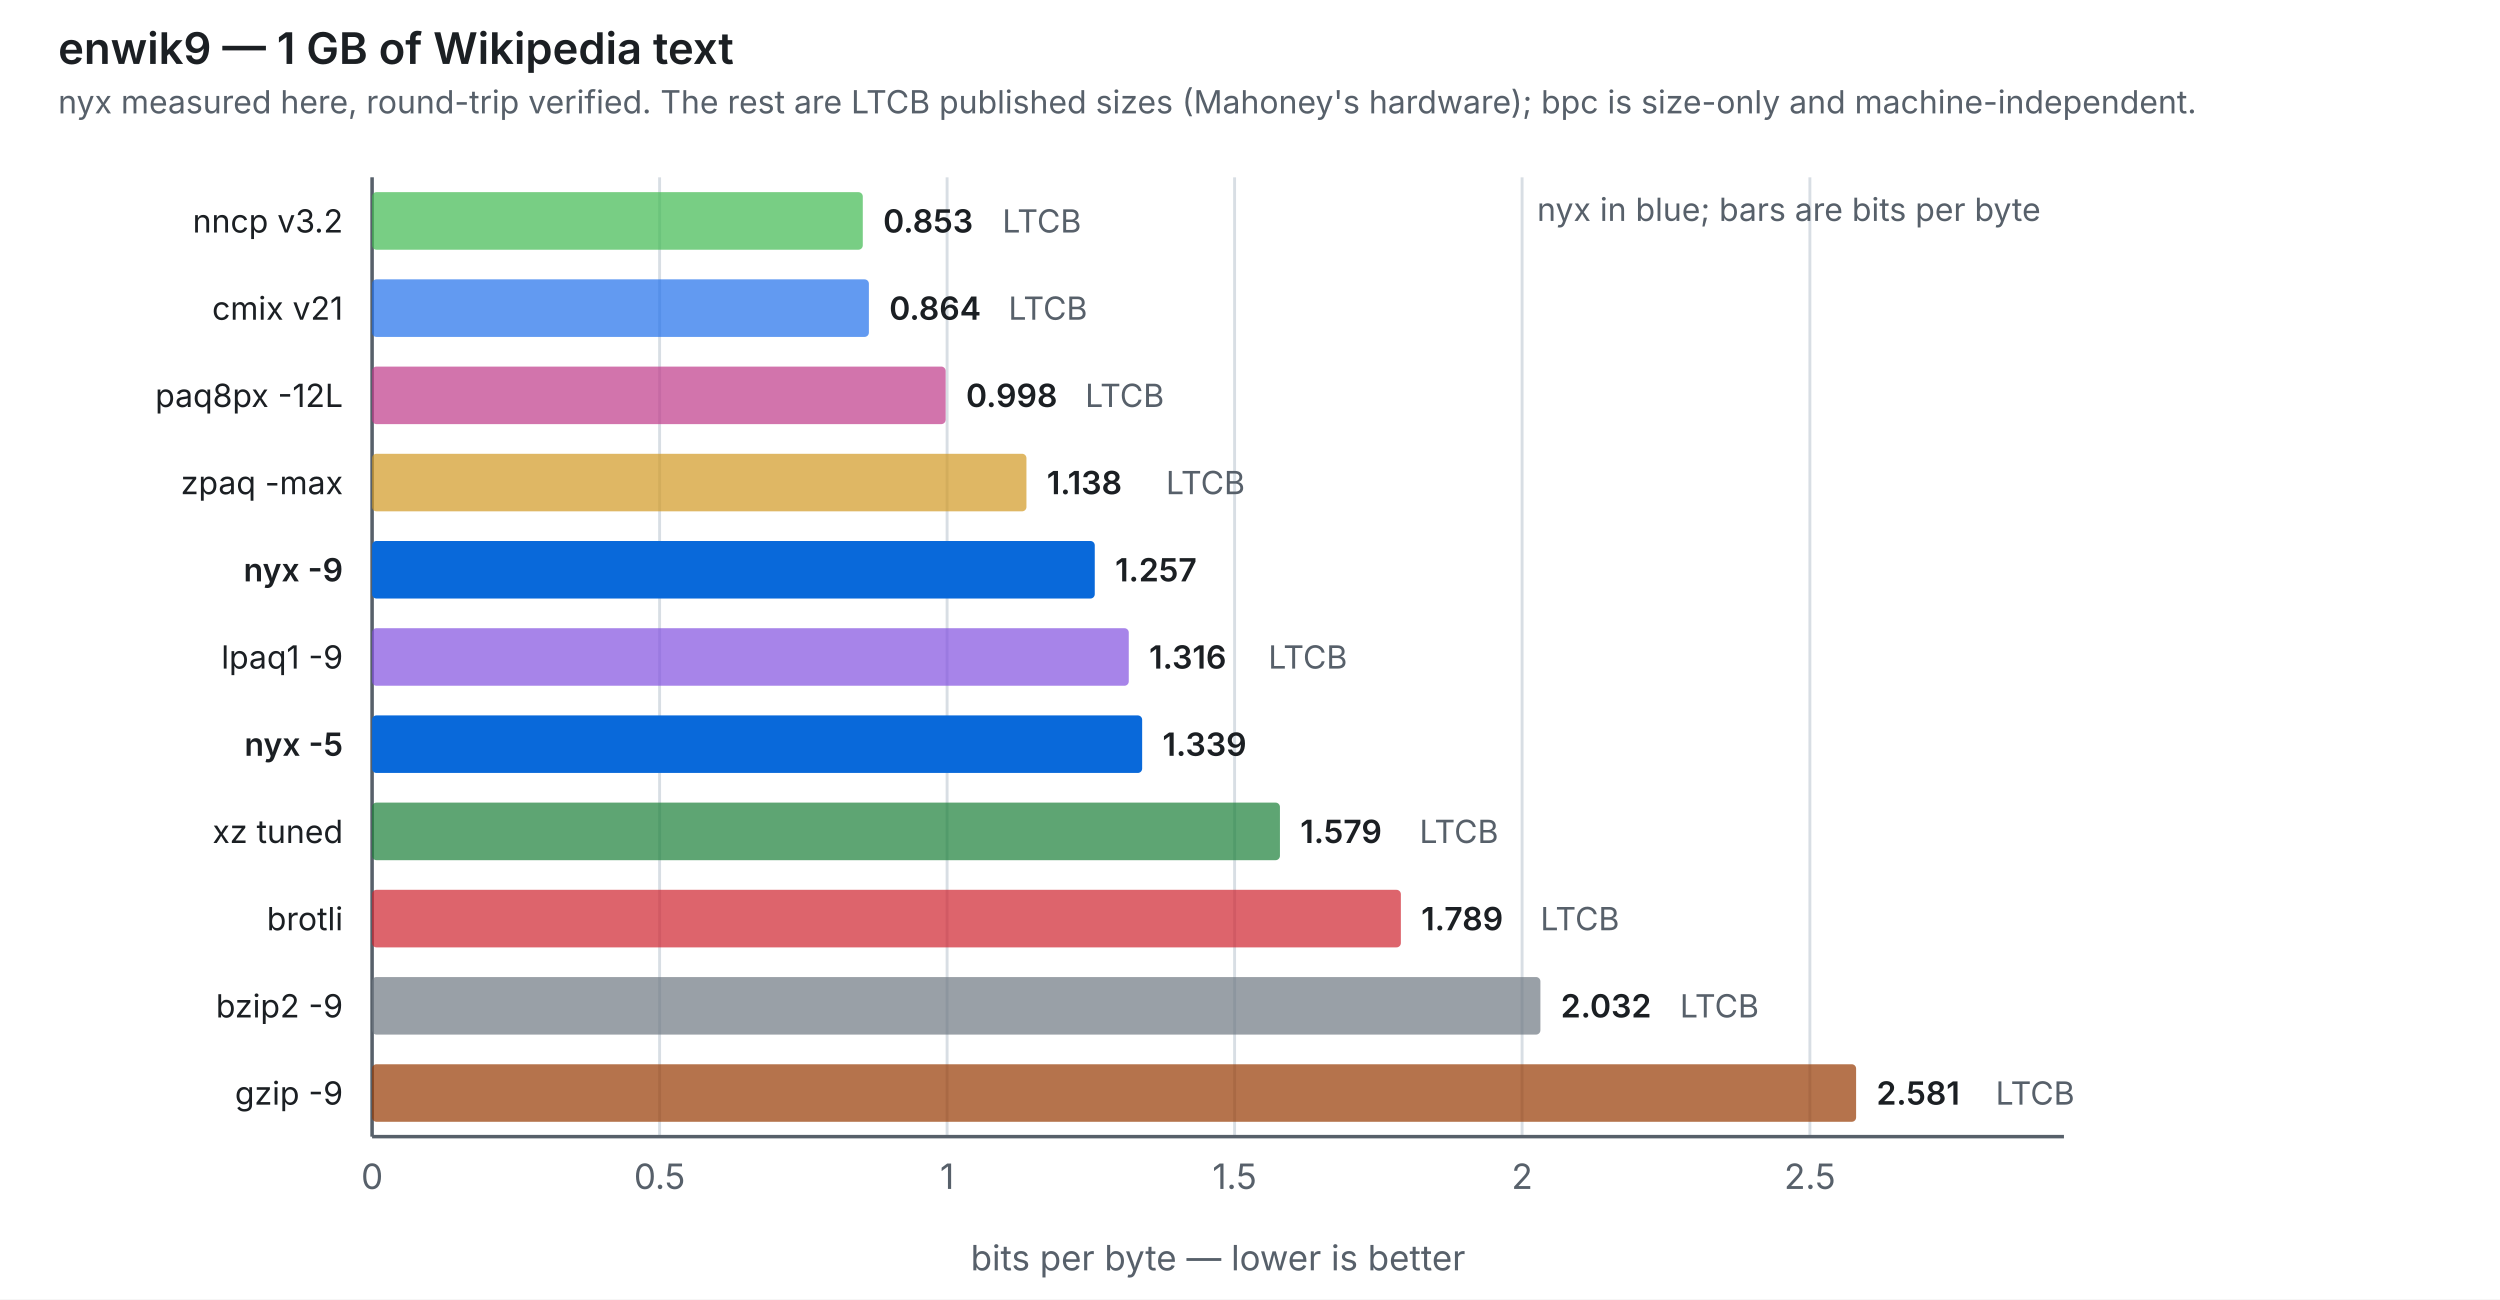
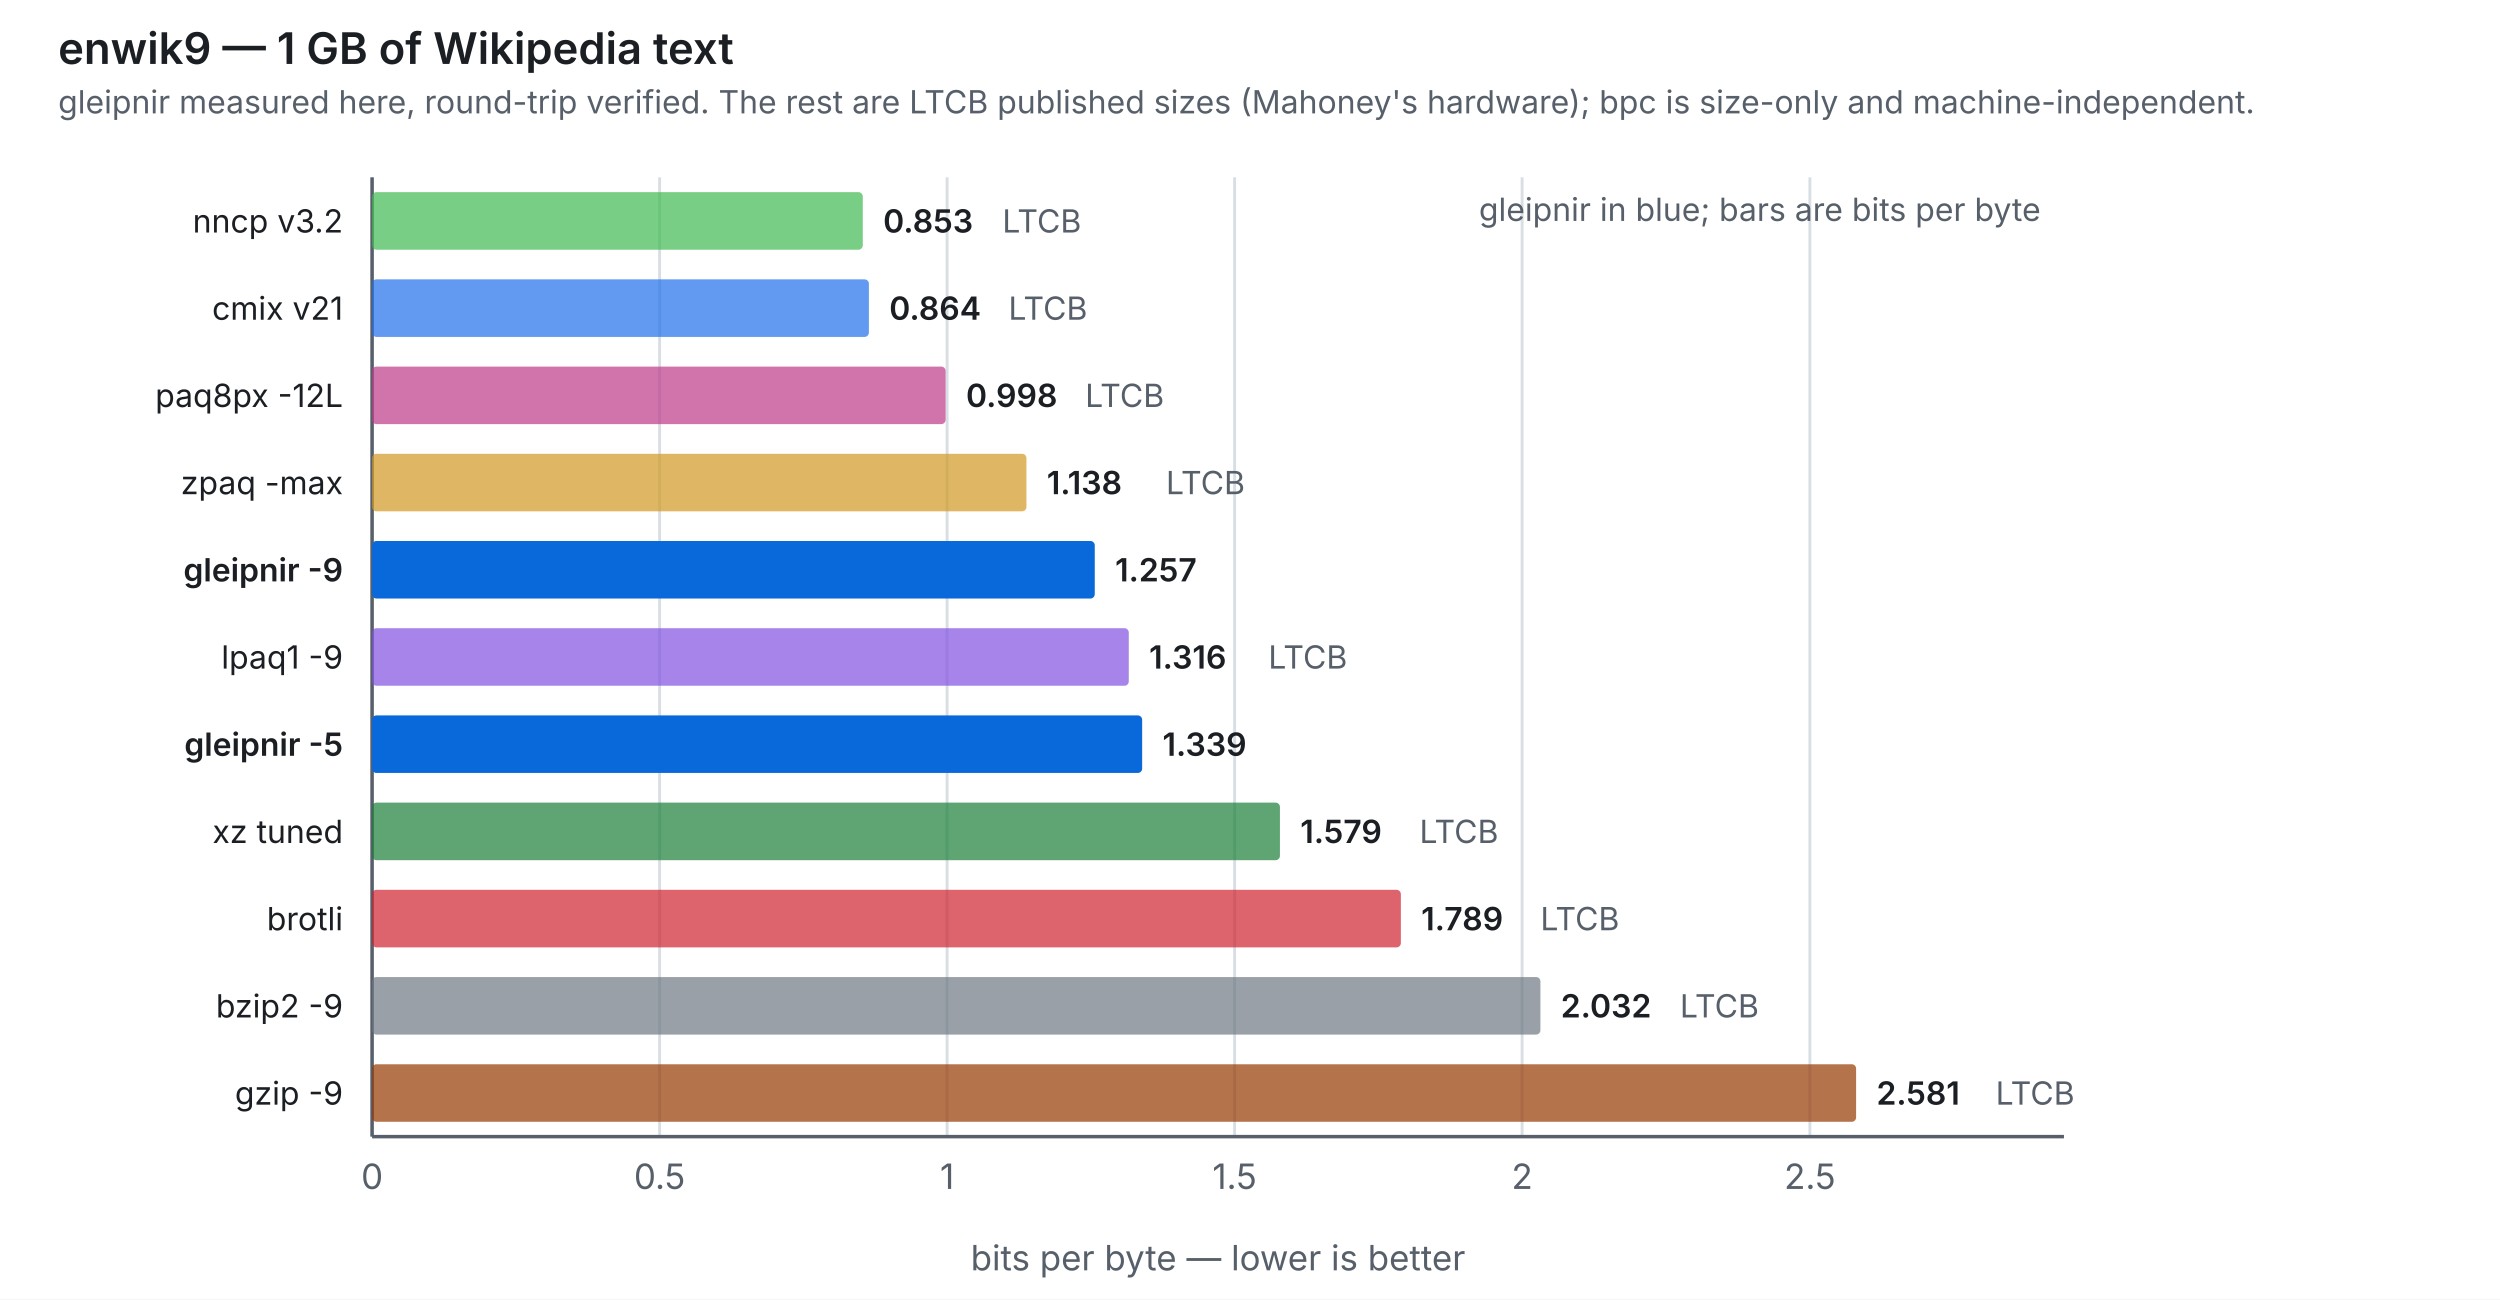
<svg xmlns="http://www.w3.org/2000/svg" width="860" height="447" viewBox="0 0 860 447" font-family="system-ui">
  <style>
  .bg   { fill: #ffffff; }
  .fg   { fill: #1b1f23; }
  .grid { stroke: #d8dee4; stroke-width: 1; }
  .axis { stroke: #57606a; stroke-width: 1.2; }
  .lbl  { fill: #57606a; font: 12px system-ui, -apple-system, Segoe UI, sans-serif; }
  .ttl  { fill: #1b1f23; font: 600 15px system-ui, -apple-system, Segoe UI, sans-serif; }
  .sub  { fill: #57606a; font: 11px system-ui, -apple-system, Segoe UI, sans-serif; }
  .tag  { fill: #1b1f23; font: 11px system-ui, -apple-system, Segoe UI, sans-serif; }
  .tagb { fill: #1b1f23; font: 600 11px system-ui, -apple-system, Segoe UI, sans-serif; }
  .gen  { stroke: #0969da; fill: #0969da; }
  .genl { stroke: #0969da; stroke-width: 2.2; fill: none; }
  .oldl { stroke: #8c959f; stroke-width: 2; fill: none; stroke-dasharray: 5 4; }
  .oldd { stroke: #8c959f; fill: none; stroke-width: 2; }
  @media (prefers-color-scheme: dark) {
    .bg   { fill: #0d1117; }
    .fg   { fill: #e6edf3; }
    .grid { stroke: #30363d; }
    .axis { stroke: #8b949e; }
    .lbl  { fill: #8b949e; }
    .ttl  { fill: #e6edf3; }
    .sub  { fill: #8b949e; }
    .tag  { fill: #e6edf3; }
    .tagb { fill: #e6edf3; }
    .gen  { stroke: #58a6ff; fill: #58a6ff; }
    .genl { stroke: #58a6ff; }
    .oldl { stroke: #6e7681; }
    .oldd { stroke: #6e7681; }
  }
</style>
  <rect class="bg" width="860" height="447" />
  <text class="ttl" x="20" y="22">enwik9 — 1 GB of Wikipedia text</text>
-   <text class="sub" x="20" y="39">nyx measured here, round-trip verified. The rest are LTCB published sizes (Mahoney's hardware); bpc is size-only and machine-independent.</text>
+   <text class="sub" x="20" y="39">gleipnir measured here, round-trip verified. The rest are LTCB published sizes (Mahoney's hardware); bpc is size-only and machine-independent.</text>
  <text class="lbl" x="419.0" y="437" text-anchor="middle">bits per byte — lower is better</text>
  <text class="lbl" x="14" y="226.0" text-anchor="middle" transform="rotate(-90 14 226.0)" />
  <line class="grid" x1="128.0" y1="61" x2="128.0" y2="391" />
  <text class="lbl" x="128.0" y="409" text-anchor="middle">0</text>
  <line class="grid" x1="226.9" y1="61" x2="226.9" y2="391" />
  <text class="lbl" x="226.9" y="409" text-anchor="middle">0.5</text>
  <line class="grid" x1="325.8" y1="61" x2="325.8" y2="391" />
  <text class="lbl" x="325.8" y="409" text-anchor="middle">1</text>
  <line class="grid" x1="424.7" y1="61" x2="424.7" y2="391" />
  <text class="lbl" x="424.7" y="409" text-anchor="middle">1.5</text>
  <line class="grid" x1="523.6" y1="61" x2="523.6" y2="391" />
  <text class="lbl" x="523.6" y="409" text-anchor="middle">2</text>
  <line class="grid" x1="622.6" y1="61" x2="622.6" y2="391" />
  <text class="lbl" x="622.6" y="409" text-anchor="middle">2.5</text>
  <line class="axis" x1="128" y1="61" x2="128" y2="391" />
  <line class="axis" x1="128" y1="391" x2="710" y2="391" />
  <rect x="128.0" y="66.1" width="168.8" height="19.8" fill="#3fb950" opacity="0.7" rx="1.5" />
  <text class="tag" x="118.0" y="80.0" text-anchor="end">nncp v3.2</text>
  <text class="tagb" x="303.8" y="80.0" text-anchor="start" fill="#3fb950">0.853</text>
  <text class="sub" x="344.8" y="80.0" text-anchor="start">LTCB</text>
  <rect x="128.0" y="96.1" width="170.9" height="19.8" fill="#1f6feb" opacity="0.7" rx="1.5" />
  <text class="tag" x="118.0" y="110.0" text-anchor="end">cmix v21</text>
  <text class="tagb" x="305.9" y="110.0" text-anchor="start" fill="#1f6feb">0.864</text>
  <text class="sub" x="346.9" y="110.0" text-anchor="start">LTCB</text>
  <rect x="128.0" y="126.1" width="197.3" height="19.8" fill="#bf3989" opacity="0.7" rx="1.5" />
  <text class="tag" x="118.0" y="140.0" text-anchor="end">paq8px -12L</text>
  <text class="tagb" x="332.3" y="140.0" text-anchor="start" fill="#bf3989">0.998</text>
  <text class="sub" x="373.3" y="140.0" text-anchor="start">LTCB</text>
  <rect x="128.0" y="156.1" width="225.1" height="19.8" fill="#d29922" opacity="0.7" rx="1.5" />
  <text class="tag" x="118.0" y="170.0" text-anchor="end">zpaq -max</text>
  <text class="tagb" x="360.1" y="170.0" text-anchor="start" fill="#d29922">1.138</text>
  <text class="sub" x="401.1" y="170.0" text-anchor="start">LTCB</text>
  <rect x="128.0" y="186.1" width="248.6" height="19.8" fill="#0969da" opacity="1.0" rx="1.5" />
-   <text class="tagb" x="118.0" y="200.0" text-anchor="end" fill="#0969da">nyx -9</text>
+   <text class="tagb" x="118.0" y="200.0" text-anchor="end" fill="#0969da">gleipnir -9</text>
  <text class="tagb" x="383.6" y="200.0" text-anchor="start" fill="#0969da">1.257</text>
  <rect x="128.0" y="216.1" width="260.3" height="19.8" fill="#8250df" opacity="0.7" rx="1.5" />
  <text class="tag" x="118.0" y="230.0" text-anchor="end">lpaq1 -9</text>
  <text class="tagb" x="395.3" y="230.0" text-anchor="start" fill="#8250df">1.316</text>
  <text class="sub" x="436.3" y="230.0" text-anchor="start">LTCB</text>
  <rect x="128.0" y="246.1" width="264.9" height="19.8" fill="#0969da" opacity="1.0" rx="1.5" />
-   <text class="tagb" x="118.0" y="260.0" text-anchor="end" fill="#0969da">nyx -5</text>
+   <text class="tagb" x="118.0" y="260.0" text-anchor="end" fill="#0969da">gleipnir -5</text>
  <text class="tagb" x="399.9" y="260.0" text-anchor="start" fill="#0969da">1.339</text>
  <rect x="128.0" y="276.1" width="312.3" height="19.8" fill="#1a7f37" opacity="0.7" rx="1.5" />
  <text class="tag" x="118.0" y="290.0" text-anchor="end">xz tuned</text>
  <text class="tagb" x="447.3" y="290.0" text-anchor="start" fill="#1a7f37">1.579</text>
  <text class="sub" x="488.3" y="290.0" text-anchor="start">LTCB</text>
  <rect x="128.0" y="306.1" width="353.9" height="19.8" fill="#cf222e" opacity="0.7" rx="1.5" />
  <text class="tag" x="118.0" y="320.0" text-anchor="end">brotli</text>
  <text class="tagb" x="488.9" y="320.0" text-anchor="start" fill="#cf222e">1.789</text>
  <text class="sub" x="529.9" y="320.0" text-anchor="start">LTCB</text>
  <rect x="128.0" y="336.1" width="401.9" height="19.8" fill="#6e7781" opacity="0.7" rx="1.5" />
  <text class="tag" x="118.0" y="350.0" text-anchor="end">bzip2 -9</text>
  <text class="tagb" x="536.9" y="350.0" text-anchor="start" fill="#6e7781">2.032</text>
  <text class="sub" x="577.9" y="350.0" text-anchor="start">LTCB</text>
  <rect x="128.0" y="366.1" width="510.5" height="19.8" fill="#953800" opacity="0.7" rx="1.5" />
  <text class="tag" x="118.0" y="380.0" text-anchor="end">gzip -9</text>
  <text class="tagb" x="645.5" y="380.0" text-anchor="start" fill="#953800">2.581</text>
  <text class="sub" x="686.5" y="380.0" text-anchor="start">LTCB</text>
-   <text class="sub" x="702.0" y="76.0" text-anchor="end">nyx in blue; bars are bits per byte</text>
+   <text class="sub" x="702.0" y="76.0" text-anchor="end">gleipnir in blue; bars are bits per byte</text>
</svg>
